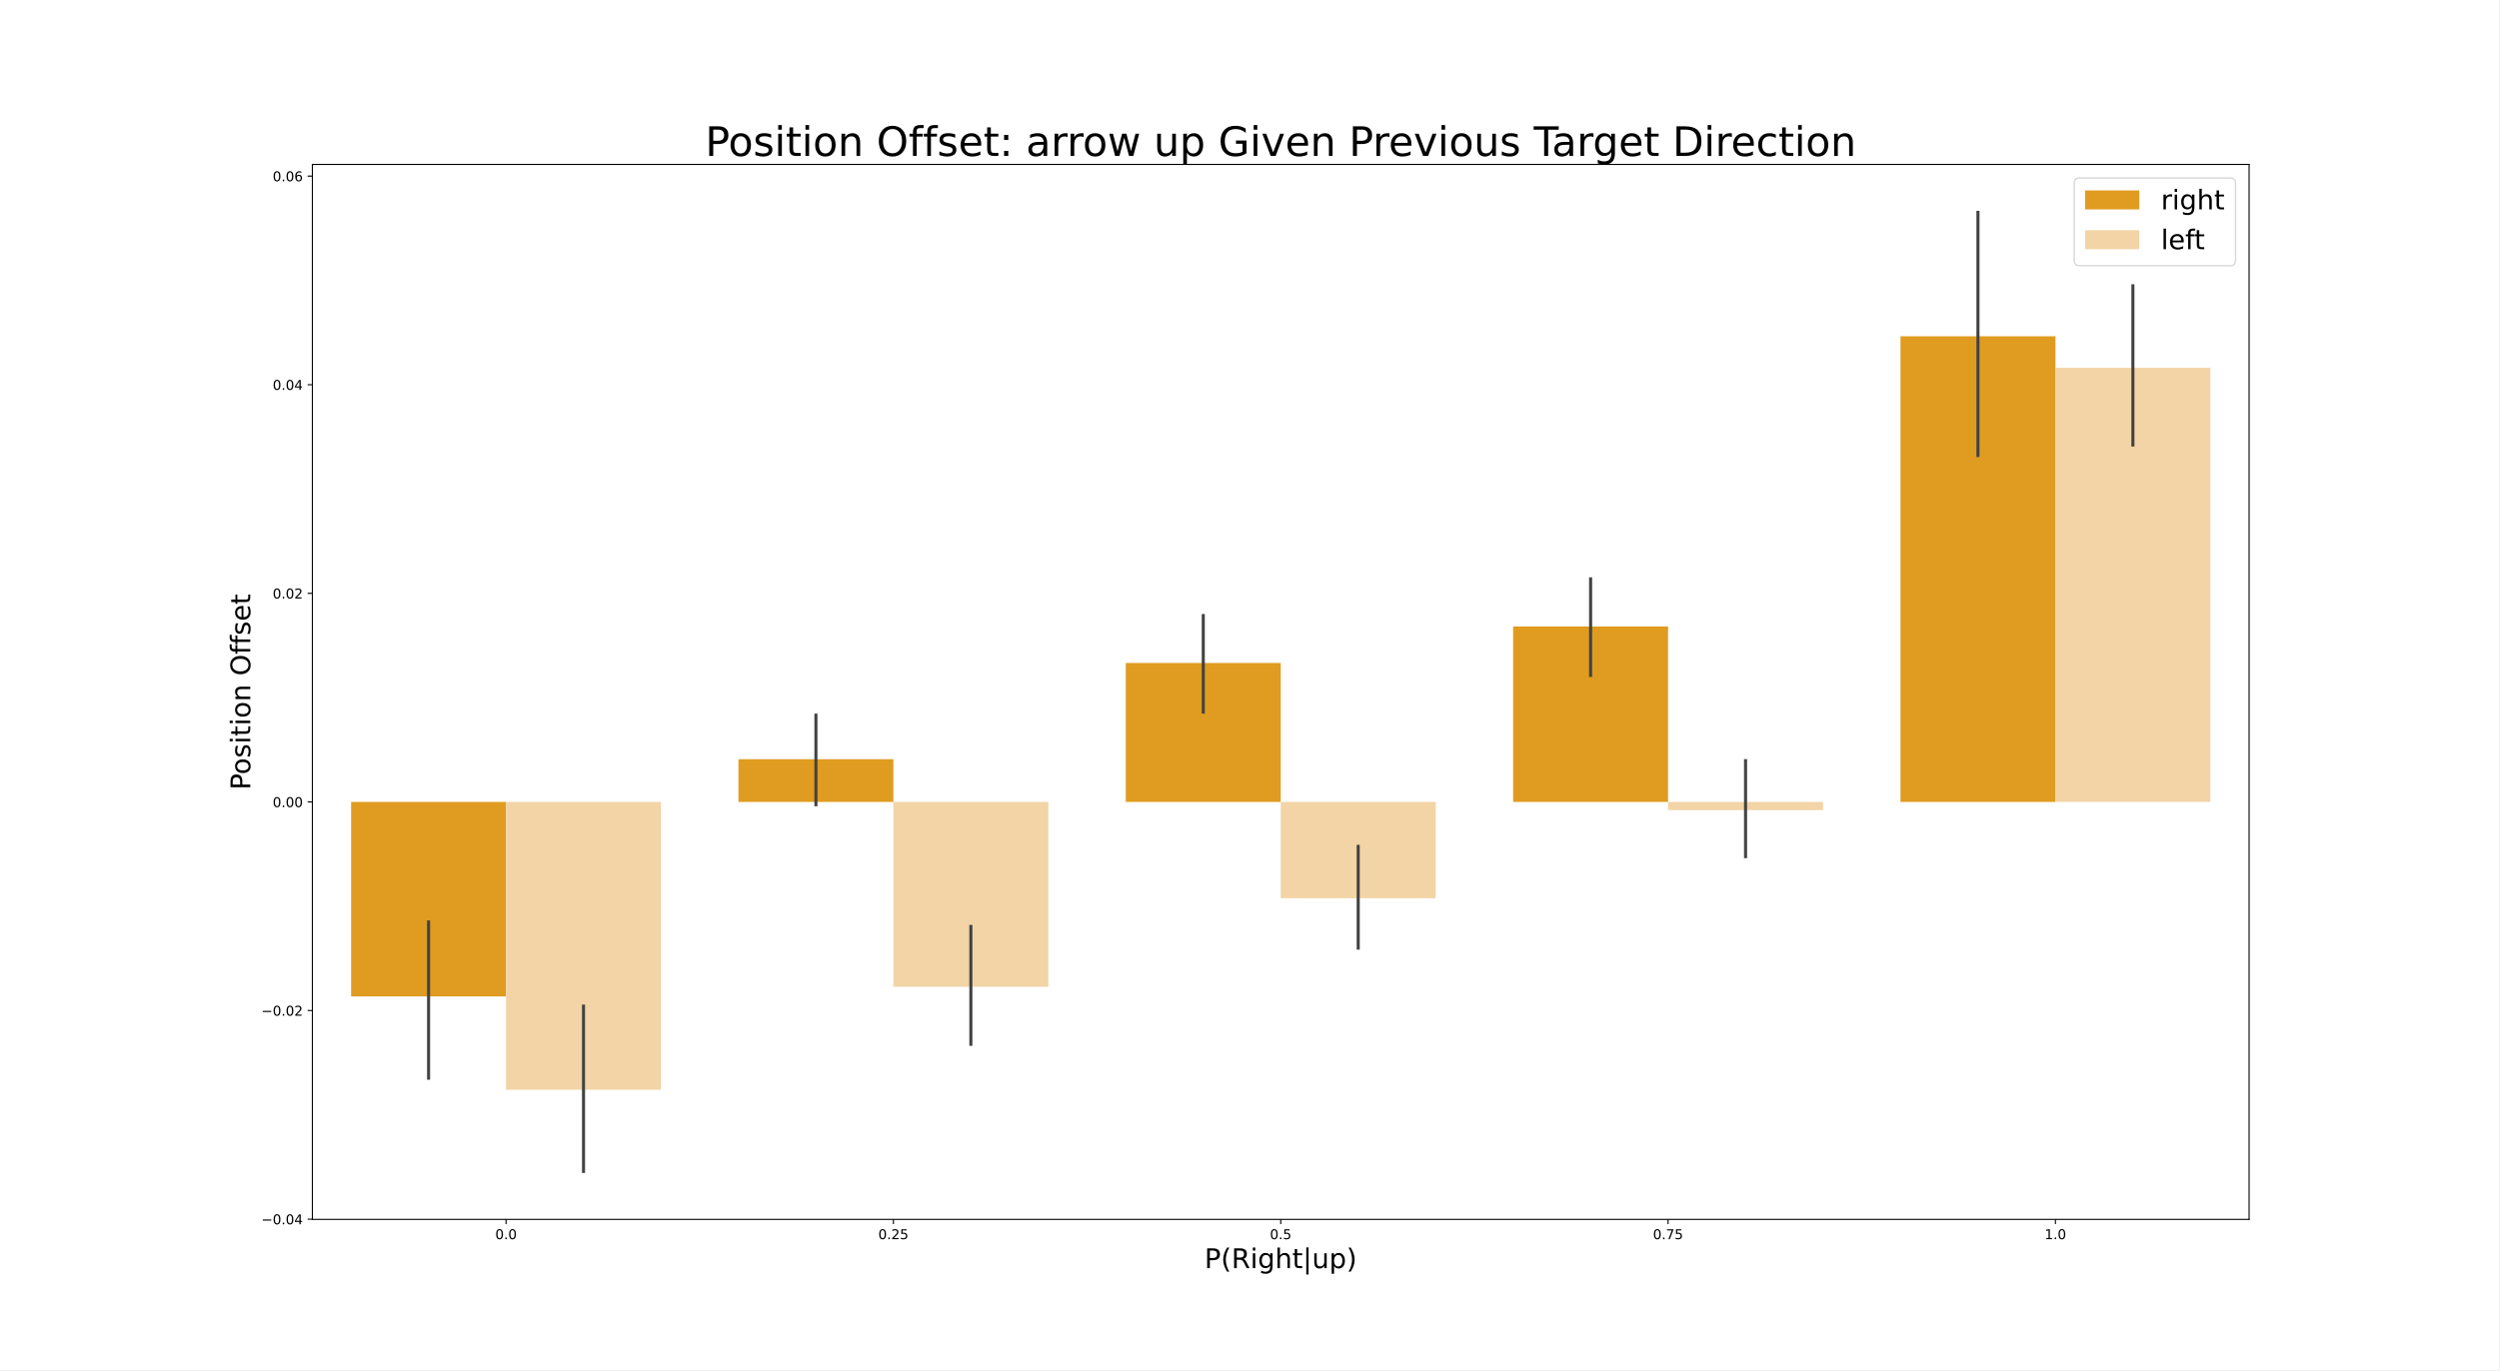
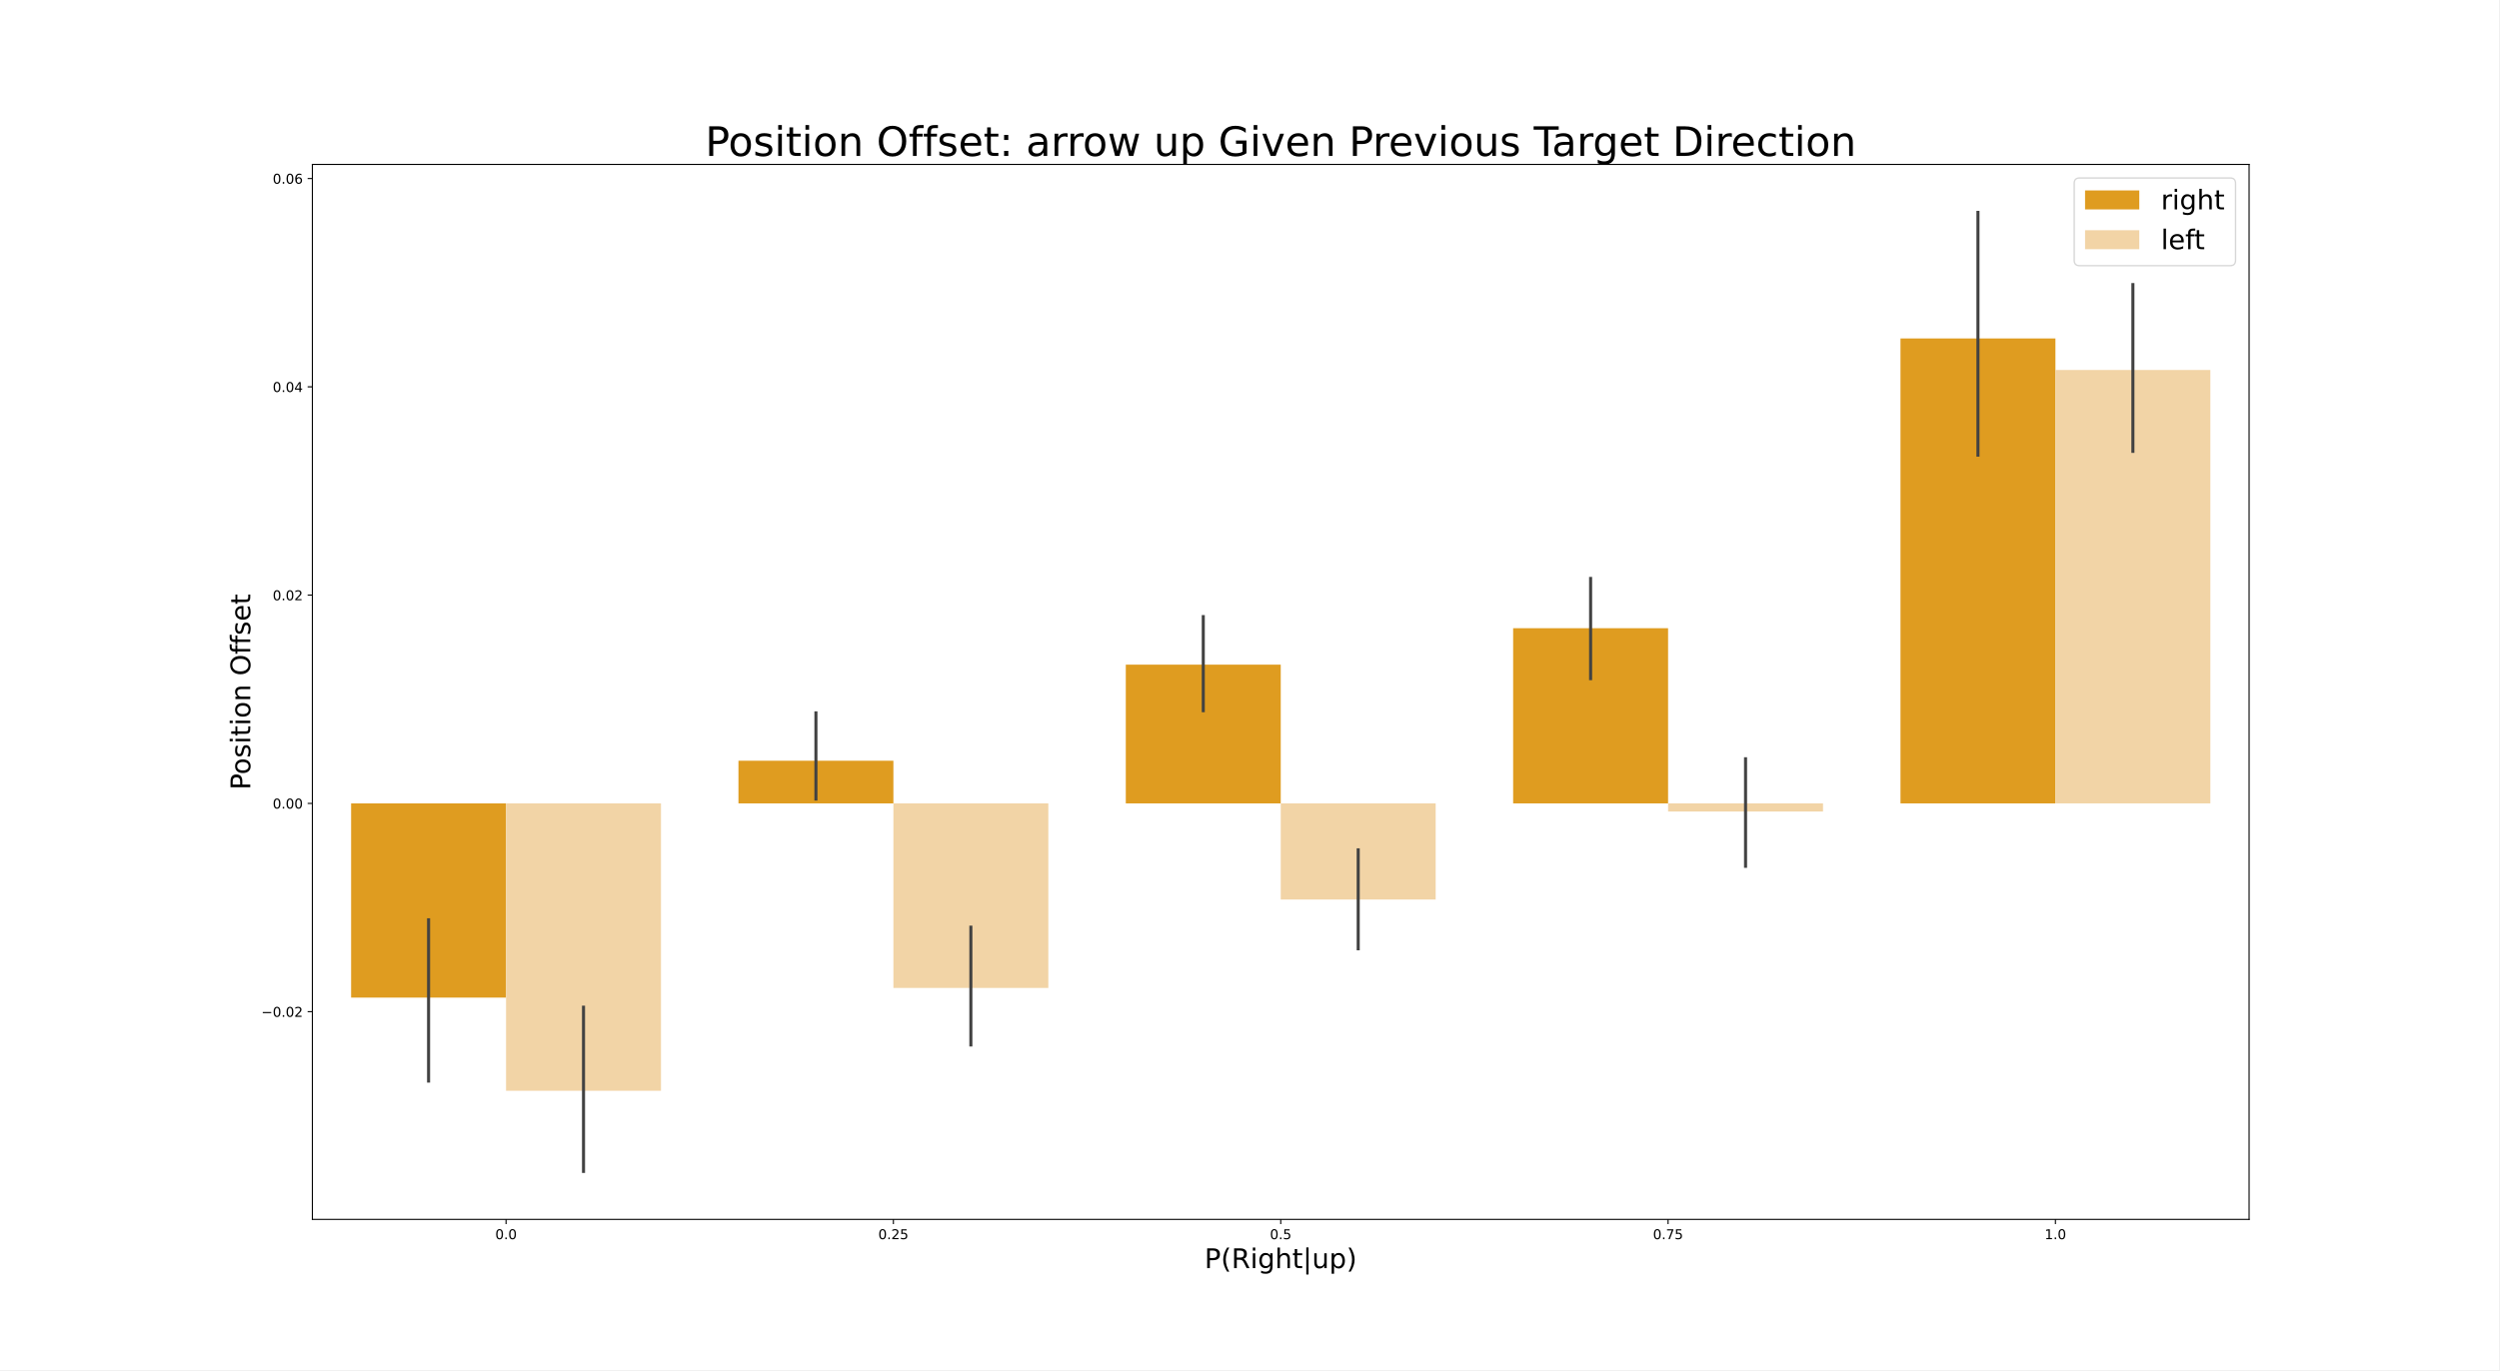
<svg xmlns="http://www.w3.org/2000/svg" xmlns:xlink="http://www.w3.org/1999/xlink" width="1843.2pt" height="1010.88pt" viewBox="0 0 1843.2 1010.88" version="1.1">
  <defs>
    <style type="text/css">*{stroke-linejoin: round; stroke-linecap: butt}</style>
  </defs>
  <g id="figure_1">
    <g id="patch_1">
      <path d="M 0 1010.88  L 1843.2 1010.88  L 1843.2 0  L 0 0  z " style="fill: #ffffff" />
    </g>
    <g id="axes_1">
      <g id="patch_2">
        <path d="M 230.4 899.683  L 1658.88 899.683  L 1658.88 121.306  L 230.4 121.306  z " style="fill: #ffffff" />
      </g>
      <g id="patch_3">
-         <path d="M 258.97 591.684  L 373.248 591.684  L 373.248 735.194  L 258.97 735.194  z " clip-path="url(#p121ba5d5dd)" style="fill: #df9c20" />
+         <path d="M 258.97 592.76  L 373.248 592.76  L 373.248 736.048  L 258.97 736.048  z " clip-path="url(#p877b806938)" style="fill: #df9c20" />
      </g>
      <g id="patch_4">
-         <path d="M 544.666 591.684  L 658.944 591.684  L 658.944 560.154  L 544.666 560.154  z " clip-path="url(#p121ba5d5dd)" style="fill: #df9c20" />
+         <path d="M 544.666 592.76  L 658.944 592.76  L 658.944 561.279  L 544.666 561.279  z " clip-path="url(#p877b806938)" style="fill: #df9c20" />
      </g>
      <g id="patch_5">
-         <path d="M 830.362 591.684  L 944.64 591.684  L 944.64 489.157  L 830.362 489.157  z " clip-path="url(#p121ba5d5dd)" style="fill: #df9c20" />
+         <path d="M 830.362 592.76  L 944.64 592.76  L 944.64 490.392  L 830.362 490.392  z " clip-path="url(#p877b806938)" style="fill: #df9c20" />
      </g>
      <g id="patch_6">
-         <path d="M 1116.058 591.684  L 1230.336 591.684  L 1230.336 462.225  L 1116.058 462.225  z " clip-path="url(#p121ba5d5dd)" style="fill: #df9c20" />
+         <path d="M 1116.058 592.76  L 1230.336 592.76  L 1230.336 463.502  L 1116.058 463.502  z " clip-path="url(#p877b806938)" style="fill: #df9c20" />
      </g>
      <g id="patch_7">
-         <path d="M 1401.754 591.684  L 1516.032 591.684  L 1516.032 248.1  L 1401.754 248.1  z " clip-path="url(#p121ba5d5dd)" style="fill: #df9c20" />
+         <path d="M 1401.754 592.76  L 1516.032 592.76  L 1516.032 249.707  L 1401.754 249.707  z " clip-path="url(#p877b806938)" style="fill: #df9c20" />
      </g>
      <g id="patch_8">
-         <path d="M 373.248 591.684  L 487.526 591.684  L 487.526 804.047  L 373.248 804.047  z " clip-path="url(#p121ba5d5dd)" style="fill: #f2d4a6" />
+         <path d="M 373.248 592.76  L 487.526 592.76  L 487.526 804.795  L 373.248 804.795  z " clip-path="url(#p877b806938)" style="fill: #f2d4a6" />
      </g>
      <g id="patch_9">
-         <path d="M 658.944 591.684  L 773.222 591.684  L 773.222 728.062  L 658.944 728.062  z " clip-path="url(#p121ba5d5dd)" style="fill: #f2d4a6" />
+         <path d="M 658.944 592.76  L 773.222 592.76  L 773.222 728.927  L 658.944 728.927  z " clip-path="url(#p877b806938)" style="fill: #f2d4a6" />
      </g>
      <g id="patch_10">
-         <path d="M 944.64 591.684  L 1058.918 591.684  L 1058.918 662.725  L 944.64 662.725  z " clip-path="url(#p121ba5d5dd)" style="fill: #f2d4a6" />
+         <path d="M 944.64 592.76  L 1058.918 592.76  L 1058.918 663.691  L 944.64 663.691  z " clip-path="url(#p877b806938)" style="fill: #f2d4a6" />
      </g>
      <g id="patch_11">
-         <path d="M 1230.336 591.684  L 1344.614 591.684  L 1344.614 597.696  L 1230.336 597.696  z " clip-path="url(#p121ba5d5dd)" style="fill: #f2d4a6" />
+         <path d="M 1230.336 592.76  L 1344.614 592.76  L 1344.614 598.763  L 1230.336 598.763  z " clip-path="url(#p877b806938)" style="fill: #f2d4a6" />
      </g>
      <g id="patch_12">
-         <path d="M 1516.032 591.684  L 1630.31 591.684  L 1630.31 271.41  L 1516.032 271.41  z " clip-path="url(#p121ba5d5dd)" style="fill: #f2d4a6" />
+         <path d="M 1516.032 592.76  L 1630.31 592.76  L 1630.31 272.981  L 1516.032 272.981  z " clip-path="url(#p877b806938)" style="fill: #f2d4a6" />
      </g>
      <g id="patch_13">
-         <path d="M 373.248 591.684  L 373.248 591.684  L 373.248 591.684  L 373.248 591.684  z " clip-path="url(#p121ba5d5dd)" style="fill: #df9c20" />
+         <path d="M 373.248 592.76  L 373.248 592.76  L 373.248 592.76  L 373.248 592.76  z " clip-path="url(#p877b806938)" style="fill: #df9c20" />
      </g>
      <g id="patch_14">
-         <path d="M 373.248 591.684  L 373.248 591.684  L 373.248 591.684  L 373.248 591.684  z " clip-path="url(#p121ba5d5dd)" style="fill: #f2d4a6" />
+         <path d="M 373.248 592.76  L 373.248 592.76  L 373.248 592.76  L 373.248 592.76  z " clip-path="url(#p877b806938)" style="fill: #f2d4a6" />
      </g>
      <g id="matplotlib.axis_1">
        <g id="xtick_1">
          <g id="line2d_1">
            <defs>
-               <path id="mec82e5e727" d="M 0 0  L 0 3.5  " style="stroke: #000000; stroke-width: 0.8" />
+               <path id="m68771f5c72" d="M 0 0  L 0 3.5  " style="stroke: #000000; stroke-width: 0.8" />
            </defs>
            <g>
-               <use xlink:href="#mec82e5e727" x="373.248" y="899.683" style="stroke: #000000; stroke-width: 0.8" />
+               <use xlink:href="#m68771f5c72" x="373.248" y="899.683" style="stroke: #000000; stroke-width: 0.8" />
            </g>
          </g>
          <g id="text_1">
            <g transform="translate(365.2964 914.2816) scale(0.1 -0.1)">
              <defs>
                <path id="DejaVuSans-30" d="M 2034 4250  Q 1547 4250 1301 3770  Q 1056 3291 1056 2328  Q 1056 1369 1301 889  Q 1547 409 2034 409  Q 2525 409 2770 889  Q 3016 1369 3016 2328  Q 3016 3291 2770 3770  Q 2525 4250 2034 4250  z M 2034 4750  Q 2819 4750 3233 4129  Q 3647 3509 3647 2328  Q 3647 1150 3233 529  Q 2819 -91 2034 -91  Q 1250 -91 836 529  Q 422 1150 422 2328  Q 422 3509 836 4129  Q 1250 4750 2034 4750  z " transform="scale(0.015625)" />
                <path id="DejaVuSans-2e" d="M 684 794  L 1344 794  L 1344 0  L 684 0  L 684 794  z " transform="scale(0.015625)" />
              </defs>
              <use xlink:href="#DejaVuSans-30" />
              <use xlink:href="#DejaVuSans-2e" x="63.623" />
              <use xlink:href="#DejaVuSans-30" x="95.41" />
            </g>
          </g>
        </g>
        <g id="xtick_2">
          <g id="line2d_2">
            <g>
-               <use xlink:href="#mec82e5e727" x="658.944" y="899.683" style="stroke: #000000; stroke-width: 0.8" />
+               <use xlink:href="#m68771f5c72" x="658.944" y="899.683" style="stroke: #000000; stroke-width: 0.8" />
            </g>
          </g>
          <g id="text_2">
            <g transform="translate(647.8112 914.2816) scale(0.1 -0.1)">
              <defs>
                <path id="DejaVuSans-32" d="M 1228 531  L 3431 531  L 3431 0  L 469 0  L 469 531  Q 828 903 1448 1529  Q 2069 2156 2228 2338  Q 2531 2678 2651 2914  Q 2772 3150 2772 3378  Q 2772 3750 2511 3984  Q 2250 4219 1831 4219  Q 1534 4219 1204 4116  Q 875 4013 500 3803  L 500 4441  Q 881 4594 1212 4672  Q 1544 4750 1819 4750  Q 2544 4750 2975 4387  Q 3406 4025 3406 3419  Q 3406 3131 3298 2873  Q 3191 2616 2906 2266  Q 2828 2175 2409 1742  Q 1991 1309 1228 531  z " transform="scale(0.015625)" />
                <path id="DejaVuSans-35" d="M 691 4666  L 3169 4666  L 3169 4134  L 1269 4134  L 1269 2991  Q 1406 3038 1543 3061  Q 1681 3084 1819 3084  Q 2600 3084 3056 2656  Q 3513 2228 3513 1497  Q 3513 744 3044 326  Q 2575 -91 1722 -91  Q 1428 -91 1123 -41  Q 819 9 494 109  L 494 744  Q 775 591 1075 516  Q 1375 441 1709 441  Q 2250 441 2565 725  Q 2881 1009 2881 1497  Q 2881 1984 2565 2268  Q 2250 2553 1709 2553  Q 1456 2553 1204 2497  Q 953 2441 691 2322  L 691 4666  z " transform="scale(0.015625)" />
              </defs>
              <use xlink:href="#DejaVuSans-30" />
              <use xlink:href="#DejaVuSans-2e" x="63.623" />
              <use xlink:href="#DejaVuSans-32" x="95.41" />
              <use xlink:href="#DejaVuSans-35" x="159.033" />
            </g>
          </g>
        </g>
        <g id="xtick_3">
          <g id="line2d_3">
            <g>
-               <use xlink:href="#mec82e5e727" x="944.64" y="899.683" style="stroke: #000000; stroke-width: 0.8" />
+               <use xlink:href="#m68771f5c72" x="944.64" y="899.683" style="stroke: #000000; stroke-width: 0.8" />
            </g>
          </g>
          <g id="text_3">
            <g transform="translate(936.6884 914.2816) scale(0.1 -0.1)">
              <use xlink:href="#DejaVuSans-30" />
              <use xlink:href="#DejaVuSans-2e" x="63.623" />
              <use xlink:href="#DejaVuSans-35" x="95.41" />
            </g>
          </g>
        </g>
        <g id="xtick_4">
          <g id="line2d_4">
            <g>
-               <use xlink:href="#mec82e5e727" x="1230.336" y="899.683" style="stroke: #000000; stroke-width: 0.8" />
+               <use xlink:href="#m68771f5c72" x="1230.336" y="899.683" style="stroke: #000000; stroke-width: 0.8" />
            </g>
          </g>
          <g id="text_4">
            <g transform="translate(1219.203 914.2816) scale(0.1 -0.1)">
              <defs>
                <path id="DejaVuSans-37" d="M 525 4666  L 3525 4666  L 3525 4397  L 1831 0  L 1172 0  L 2766 4134  L 525 4134  L 525 4666  z " transform="scale(0.015625)" />
              </defs>
              <use xlink:href="#DejaVuSans-30" />
              <use xlink:href="#DejaVuSans-2e" x="63.623" />
              <use xlink:href="#DejaVuSans-37" x="95.41" />
              <use xlink:href="#DejaVuSans-35" x="159.033" />
            </g>
          </g>
        </g>
        <g id="xtick_5">
          <g id="line2d_5">
            <g>
-               <use xlink:href="#mec82e5e727" x="1516.032" y="899.683" style="stroke: #000000; stroke-width: 0.8" />
+               <use xlink:href="#m68771f5c72" x="1516.032" y="899.683" style="stroke: #000000; stroke-width: 0.8" />
            </g>
          </g>
          <g id="text_5">
            <g transform="translate(1508.08 914.2816) scale(0.1 -0.1)">
              <defs>
                <path id="DejaVuSans-31" d="M 794 531  L 1825 531  L 1825 4091  L 703 3866  L 703 4441  L 1819 4666  L 2450 4666  L 2450 531  L 3481 531  L 3481 0  L 794 0  L 794 531  z " transform="scale(0.015625)" />
              </defs>
              <use xlink:href="#DejaVuSans-31" />
              <use xlink:href="#DejaVuSans-2e" x="63.623" />
              <use xlink:href="#DejaVuSans-30" x="95.41" />
            </g>
          </g>
        </g>
        <g id="text_6">
          <g transform="translate(888.4197 935.6457) scale(0.2 -0.2)">
            <defs>
              <path id="DejaVuSans-50" d="M 1259 4147  L 1259 2394  L 2053 2394  Q 2494 2394 2734 2622  Q 2975 2850 2975 3272  Q 2975 3691 2734 3919  Q 2494 4147 2053 4147  L 1259 4147  z M 628 4666  L 2053 4666  Q 2838 4666 3239 4311  Q 3641 3956 3641 3272  Q 3641 2581 3239 2228  Q 2838 1875 2053 1875  L 1259 1875  L 1259 0  L 628 0  L 628 4666  z " transform="scale(0.015625)" />
              <path id="DejaVuSans-28" d="M 1984 4856  Q 1566 4138 1362 3434  Q 1159 2731 1159 2009  Q 1159 1288 1364 580  Q 1569 -128 1984 -844  L 1484 -844  Q 1016 -109 783 600  Q 550 1309 550 2009  Q 550 2706 781 3412  Q 1013 4119 1484 4856  L 1984 4856  z " transform="scale(0.015625)" />
              <path id="DejaVuSans-52" d="M 2841 2188  Q 3044 2119 3236 1894  Q 3428 1669 3622 1275  L 4263 0  L 3584 0  L 2988 1197  Q 2756 1666 2539 1819  Q 2322 1972 1947 1972  L 1259 1972  L 1259 0  L 628 0  L 628 4666  L 2053 4666  Q 2853 4666 3247 4331  Q 3641 3997 3641 3322  Q 3641 2881 3436 2590  Q 3231 2300 2841 2188  z M 1259 4147  L 1259 2491  L 2053 2491  Q 2509 2491 2742 2702  Q 2975 2913 2975 3322  Q 2975 3731 2742 3939  Q 2509 4147 2053 4147  L 1259 4147  z " transform="scale(0.015625)" />
              <path id="DejaVuSans-69" d="M 603 3500  L 1178 3500  L 1178 0  L 603 0  L 603 3500  z M 603 4863  L 1178 4863  L 1178 4134  L 603 4134  L 603 4863  z " transform="scale(0.015625)" />
              <path id="DejaVuSans-67" d="M 2906 1791  Q 2906 2416 2648 2759  Q 2391 3103 1925 3103  Q 1463 3103 1205 2759  Q 947 2416 947 1791  Q 947 1169 1205 825  Q 1463 481 1925 481  Q 2391 481 2648 825  Q 2906 1169 2906 1791  z M 3481 434  Q 3481 -459 3084 -895  Q 2688 -1331 1869 -1331  Q 1566 -1331 1297 -1286  Q 1028 -1241 775 -1147  L 775 -588  Q 1028 -725 1275 -790  Q 1522 -856 1778 -856  Q 2344 -856 2625 -561  Q 2906 -266 2906 331  L 2906 616  Q 2728 306 2450 153  Q 2172 0 1784 0  Q 1141 0 747 490  Q 353 981 353 1791  Q 353 2603 747 3093  Q 1141 3584 1784 3584  Q 2172 3584 2450 3431  Q 2728 3278 2906 2969  L 2906 3500  L 3481 3500  L 3481 434  z " transform="scale(0.015625)" />
              <path id="DejaVuSans-68" d="M 3513 2113  L 3513 0  L 2938 0  L 2938 2094  Q 2938 2591 2744 2837  Q 2550 3084 2163 3084  Q 1697 3084 1428 2787  Q 1159 2491 1159 1978  L 1159 0  L 581 0  L 581 4863  L 1159 4863  L 1159 2956  Q 1366 3272 1645 3428  Q 1925 3584 2291 3584  Q 2894 3584 3203 3211  Q 3513 2838 3513 2113  z " transform="scale(0.015625)" />
              <path id="DejaVuSans-74" d="M 1172 4494  L 1172 3500  L 2356 3500  L 2356 3053  L 1172 3053  L 1172 1153  Q 1172 725 1289 603  Q 1406 481 1766 481  L 2356 481  L 2356 0  L 1766 0  Q 1100 0 847 248  Q 594 497 594 1153  L 594 3053  L 172 3053  L 172 3500  L 594 3500  L 594 4494  L 1172 4494  z " transform="scale(0.015625)" />
              <path id="DejaVuSans-7c" d="M 1344 4891  L 1344 -1509  L 813 -1509  L 813 4891  L 1344 4891  z " transform="scale(0.015625)" />
              <path id="DejaVuSans-75" d="M 544 1381  L 544 3500  L 1119 3500  L 1119 1403  Q 1119 906 1312 657  Q 1506 409 1894 409  Q 2359 409 2629 706  Q 2900 1003 2900 1516  L 2900 3500  L 3475 3500  L 3475 0  L 2900 0  L 2900 538  Q 2691 219 2414 64  Q 2138 -91 1772 -91  Q 1169 -91 856 284  Q 544 659 544 1381  z M 1991 3584  L 1991 3584  z " transform="scale(0.015625)" />
              <path id="DejaVuSans-70" d="M 1159 525  L 1159 -1331  L 581 -1331  L 581 3500  L 1159 3500  L 1159 2969  Q 1341 3281 1617 3432  Q 1894 3584 2278 3584  Q 2916 3584 3314 3078  Q 3713 2572 3713 1747  Q 3713 922 3314 415  Q 2916 -91 2278 -91  Q 1894 -91 1617 61  Q 1341 213 1159 525  z M 3116 1747  Q 3116 2381 2855 2742  Q 2594 3103 2138 3103  Q 1681 3103 1420 2742  Q 1159 2381 1159 1747  Q 1159 1113 1420 752  Q 1681 391 2138 391  Q 2594 391 2855 752  Q 3116 1113 3116 1747  z " transform="scale(0.015625)" />
              <path id="DejaVuSans-29" d="M 513 4856  L 1013 4856  Q 1481 4119 1714 3412  Q 1947 2706 1947 2009  Q 1947 1309 1714 600  Q 1481 -109 1013 -844  L 513 -844  Q 928 -128 1133 580  Q 1338 1288 1338 2009  Q 1338 2731 1133 3434  Q 928 4138 513 4856  z " transform="scale(0.015625)" />
            </defs>
            <use xlink:href="#DejaVuSans-50" />
            <use xlink:href="#DejaVuSans-28" x="60.303" />
            <use xlink:href="#DejaVuSans-52" x="99.316" />
            <use xlink:href="#DejaVuSans-69" x="168.799" />
            <use xlink:href="#DejaVuSans-67" x="196.582" />
            <use xlink:href="#DejaVuSans-68" x="260.059" />
            <use xlink:href="#DejaVuSans-74" x="323.438" />
            <use xlink:href="#DejaVuSans-7c" x="362.646" />
            <use xlink:href="#DejaVuSans-75" x="396.338" />
            <use xlink:href="#DejaVuSans-70" x="459.717" />
            <use xlink:href="#DejaVuSans-29" x="523.193" />
          </g>
        </g>
      </g>
      <g id="matplotlib.axis_2">
        <g id="ytick_1">
          <g id="line2d_6">
            <defs>
-               <path id="m2bb3cd6222" d="M 0 0  L -3.5 0  " style="stroke: #000000; stroke-width: 0.8" />
+               <path id="m4ad5b3fc99" d="M 0 0  L -3.5 0  " style="stroke: #000000; stroke-width: 0.8" />
            </defs>
            <g>
-               <use xlink:href="#m2bb3cd6222" x="230.4" y="899.516" style="stroke: #000000; stroke-width: 0.8" />
+               <use xlink:href="#m4ad5b3fc99" x="230.4" y="746.438" style="stroke: #000000; stroke-width: 0.8" />
            </g>
          </g>
          <g id="text_7">
-             <g transform="translate(192.7547 903.315) scale(0.1 -0.1)">
+             <g transform="translate(192.7547 750.2369) scale(0.1 -0.1)">
              <defs>
                <path id="DejaVuSans-2212" d="M 678 2272  L 4684 2272  L 4684 1741  L 678 1741  L 678 2272  z " transform="scale(0.015625)" />
-                 <path id="DejaVuSans-34" d="M 2419 4116  L 825 1625  L 2419 1625  L 2419 4116  z M 2253 4666  L 3047 4666  L 3047 1625  L 3713 1625  L 3713 1100  L 3047 1100  L 3047 0  L 2419 0  L 2419 1100  L 313 1100  L 313 1709  L 2253 4666  z " transform="scale(0.015625)" />
-               </defs>
-               <use xlink:href="#DejaVuSans-2212" />
-               <use xlink:href="#DejaVuSans-30" x="83.789" />
-               <use xlink:href="#DejaVuSans-2e" x="147.412" />
-               <use xlink:href="#DejaVuSans-30" x="179.199" />
-               <use xlink:href="#DejaVuSans-34" x="242.822" />
-             </g>
-           </g>
-         </g>
-         <g id="ytick_2">
-           <g id="line2d_7">
-             <g>
-               <use xlink:href="#m2bb3cd6222" x="230.4" y="745.6" style="stroke: #000000; stroke-width: 0.8" />
-             </g>
-           </g>
-           <g id="text_8">
-             <g transform="translate(192.7547 749.3989) scale(0.1 -0.1)">
+               </defs>
              <use xlink:href="#DejaVuSans-2212" />
              <use xlink:href="#DejaVuSans-30" x="83.789" />
              <use xlink:href="#DejaVuSans-2e" x="147.412" />
              <use xlink:href="#DejaVuSans-30" x="179.199" />
              <use xlink:href="#DejaVuSans-32" x="242.822" />
            </g>
          </g>
        </g>
+         <g id="ytick_2">
+           <g id="line2d_7">
+             <g>
+               <use xlink:href="#m4ad5b3fc99" x="230.4" y="592.76" style="stroke: #000000; stroke-width: 0.8" />
+             </g>
+           </g>
+           <g id="text_8">
+             <g transform="translate(201.1344 596.5588) scale(0.1 -0.1)">
+               <use xlink:href="#DejaVuSans-30" />
+               <use xlink:href="#DejaVuSans-2e" x="63.623" />
+               <use xlink:href="#DejaVuSans-30" x="95.41" />
+               <use xlink:href="#DejaVuSans-30" x="159.033" />
+             </g>
+           </g>
+         </g>
        <g id="ytick_3">
          <g id="line2d_8">
            <g>
-               <use xlink:href="#m2bb3cd6222" x="230.4" y="591.684" style="stroke: #000000; stroke-width: 0.8" />
+               <use xlink:href="#m4ad5b3fc99" x="230.4" y="439.081" style="stroke: #000000; stroke-width: 0.8" />
            </g>
          </g>
          <g id="text_9">
-             <g transform="translate(201.1344 595.4828) scale(0.1 -0.1)">
-               <use xlink:href="#DejaVuSans-30" />
-               <use xlink:href="#DejaVuSans-2e" x="63.623" />
-               <use xlink:href="#DejaVuSans-30" x="95.41" />
-               <use xlink:href="#DejaVuSans-30" x="159.033" />
+             <g transform="translate(201.1344 442.8806) scale(0.1 -0.1)">
+               <use xlink:href="#DejaVuSans-30" />
+               <use xlink:href="#DejaVuSans-2e" x="63.623" />
+               <use xlink:href="#DejaVuSans-30" x="95.41" />
+               <use xlink:href="#DejaVuSans-32" x="159.033" />
            </g>
          </g>
        </g>
        <g id="ytick_4">
          <g id="line2d_9">
            <g>
-               <use xlink:href="#m2bb3cd6222" x="230.4" y="437.767" style="stroke: #000000; stroke-width: 0.8" />
+               <use xlink:href="#m4ad5b3fc99" x="230.4" y="285.403" style="stroke: #000000; stroke-width: 0.8" />
            </g>
          </g>
          <g id="text_10">
-             <g transform="translate(201.1344 441.5666) scale(0.1 -0.1)">
-               <use xlink:href="#DejaVuSans-30" />
-               <use xlink:href="#DejaVuSans-2e" x="63.623" />
-               <use xlink:href="#DejaVuSans-30" x="95.41" />
-               <use xlink:href="#DejaVuSans-32" x="159.033" />
+             <g transform="translate(201.1344 289.2025) scale(0.1 -0.1)">
+               <defs>
+                 <path id="DejaVuSans-34" d="M 2419 4116  L 825 1625  L 2419 1625  L 2419 4116  z M 2253 4666  L 3047 4666  L 3047 1625  L 3713 1625  L 3713 1100  L 3047 1100  L 3047 0  L 2419 0  L 2419 1100  L 313 1100  L 313 1709  L 2253 4666  z " transform="scale(0.015625)" />
+               </defs>
+               <use xlink:href="#DejaVuSans-30" />
+               <use xlink:href="#DejaVuSans-2e" x="63.623" />
+               <use xlink:href="#DejaVuSans-30" x="95.41" />
+               <use xlink:href="#DejaVuSans-34" x="159.033" />
            </g>
          </g>
        </g>
        <g id="ytick_5">
          <g id="line2d_10">
            <g>
-               <use xlink:href="#m2bb3cd6222" x="230.4" y="283.851" style="stroke: #000000; stroke-width: 0.8" />
+               <use xlink:href="#m4ad5b3fc99" x="230.4" y="131.725" style="stroke: #000000; stroke-width: 0.8" />
            </g>
          </g>
          <g id="text_11">
-             <g transform="translate(201.1344 287.6505) scale(0.1 -0.1)">
-               <use xlink:href="#DejaVuSans-30" />
-               <use xlink:href="#DejaVuSans-2e" x="63.623" />
-               <use xlink:href="#DejaVuSans-30" x="95.41" />
-               <use xlink:href="#DejaVuSans-34" x="159.033" />
-             </g>
-           </g>
-         </g>
-         <g id="ytick_6">
-           <g id="line2d_11">
-             <g>
-               <use xlink:href="#m2bb3cd6222" x="230.4" y="129.935" style="stroke: #000000; stroke-width: 0.8" />
-             </g>
-           </g>
-           <g id="text_12">
-             <g transform="translate(201.1344 133.7344) scale(0.1 -0.1)">
+             <g transform="translate(201.1344 135.5243) scale(0.1 -0.1)">
              <defs>
                <path id="DejaVuSans-36" d="M 2113 2584  Q 1688 2584 1439 2293  Q 1191 2003 1191 1497  Q 1191 994 1439 701  Q 1688 409 2113 409  Q 2538 409 2786 701  Q 3034 994 3034 1497  Q 3034 2003 2786 2293  Q 2538 2584 2113 2584  z M 3366 4563  L 3366 3988  Q 3128 4100 2886 4159  Q 2644 4219 2406 4219  Q 1781 4219 1451 3797  Q 1122 3375 1075 2522  Q 1259 2794 1537 2939  Q 1816 3084 2150 3084  Q 2853 3084 3261 2657  Q 3669 2231 3669 1497  Q 3669 778 3244 343  Q 2819 -91 2113 -91  Q 1303 -91 875 529  Q 447 1150 447 2328  Q 447 3434 972 4092  Q 1497 4750 2381 4750  Q 2619 4750 2861 4703  Q 3103 4656 3366 4563  z " transform="scale(0.015625)" />
              </defs>
              <use xlink:href="#DejaVuSans-30" />
              <use xlink:href="#DejaVuSans-2e" x="63.623" />
              <use xlink:href="#DejaVuSans-30" x="95.41" />
              <use xlink:href="#DejaVuSans-36" x="159.033" />
            </g>
          </g>
        </g>
-         <g id="text_13">
+         <g id="text_12">
          <g transform="translate(184.5953 582.796) rotate(-90) scale(0.2 -0.2)">
            <defs>
              <path id="DejaVuSans-6f" d="M 1959 3097  Q 1497 3097 1228 2736  Q 959 2375 959 1747  Q 959 1119 1226 758  Q 1494 397 1959 397  Q 2419 397 2687 759  Q 2956 1122 2956 1747  Q 2956 2369 2687 2733  Q 2419 3097 1959 3097  z M 1959 3584  Q 2709 3584 3137 3096  Q 3566 2609 3566 1747  Q 3566 888 3137 398  Q 2709 -91 1959 -91  Q 1206 -91 779 398  Q 353 888 353 1747  Q 353 2609 779 3096  Q 1206 3584 1959 3584  z " transform="scale(0.015625)" />
              <path id="DejaVuSans-73" d="M 2834 3397  L 2834 2853  Q 2591 2978 2328 3040  Q 2066 3103 1784 3103  Q 1356 3103 1142 2972  Q 928 2841 928 2578  Q 928 2378 1081 2264  Q 1234 2150 1697 2047  L 1894 2003  Q 2506 1872 2764 1633  Q 3022 1394 3022 966  Q 3022 478 2636 193  Q 2250 -91 1575 -91  Q 1294 -91 989 -36  Q 684 19 347 128  L 347 722  Q 666 556 975 473  Q 1284 391 1588 391  Q 1994 391 2212 530  Q 2431 669 2431 922  Q 2431 1156 2273 1281  Q 2116 1406 1581 1522  L 1381 1569  Q 847 1681 609 1914  Q 372 2147 372 2553  Q 372 3047 722 3315  Q 1072 3584 1716 3584  Q 2034 3584 2315 3537  Q 2597 3491 2834 3397  z " transform="scale(0.015625)" />
              <path id="DejaVuSans-6e" d="M 3513 2113  L 3513 0  L 2938 0  L 2938 2094  Q 2938 2591 2744 2837  Q 2550 3084 2163 3084  Q 1697 3084 1428 2787  Q 1159 2491 1159 1978  L 1159 0  L 581 0  L 581 3500  L 1159 3500  L 1159 2956  Q 1366 3272 1645 3428  Q 1925 3584 2291 3584  Q 2894 3584 3203 3211  Q 3513 2838 3513 2113  z " transform="scale(0.015625)" />
              <path id="DejaVuSans-20" transform="scale(0.015625)" />
              <path id="DejaVuSans-4f" d="M 2522 4238  Q 1834 4238 1429 3725  Q 1025 3213 1025 2328  Q 1025 1447 1429 934  Q 1834 422 2522 422  Q 3209 422 3611 934  Q 4013 1447 4013 2328  Q 4013 3213 3611 3725  Q 3209 4238 2522 4238  z M 2522 4750  Q 3503 4750 4090 4092  Q 4678 3434 4678 2328  Q 4678 1225 4090 567  Q 3503 -91 2522 -91  Q 1538 -91 948 565  Q 359 1222 359 2328  Q 359 3434 948 4092  Q 1538 4750 2522 4750  z " transform="scale(0.015625)" />
              <path id="DejaVuSans-66" d="M 2375 4863  L 2375 4384  L 1825 4384  Q 1516 4384 1395 4259  Q 1275 4134 1275 3809  L 1275 3500  L 2222 3500  L 2222 3053  L 1275 3053  L 1275 0  L 697 0  L 697 3053  L 147 3053  L 147 3500  L 697 3500  L 697 3744  Q 697 4328 969 4595  Q 1241 4863 1831 4863  L 2375 4863  z " transform="scale(0.015625)" />
              <path id="DejaVuSans-65" d="M 3597 1894  L 3597 1613  L 953 1613  Q 991 1019 1311 708  Q 1631 397 2203 397  Q 2534 397 2845 478  Q 3156 559 3463 722  L 3463 178  Q 3153 47 2828 -22  Q 2503 -91 2169 -91  Q 1331 -91 842 396  Q 353 884 353 1716  Q 353 2575 817 3079  Q 1281 3584 2069 3584  Q 2775 3584 3186 3129  Q 3597 2675 3597 1894  z M 3022 2063  Q 3016 2534 2758 2815  Q 2500 3097 2075 3097  Q 1594 3097 1305 2825  Q 1016 2553 972 2059  L 3022 2063  z " transform="scale(0.015625)" />
            </defs>
            <use xlink:href="#DejaVuSans-50" />
            <use xlink:href="#DejaVuSans-6f" x="56.678" />
            <use xlink:href="#DejaVuSans-73" x="117.859" />
            <use xlink:href="#DejaVuSans-69" x="169.959" />
            <use xlink:href="#DejaVuSans-74" x="197.742" />
            <use xlink:href="#DejaVuSans-69" x="236.951" />
            <use xlink:href="#DejaVuSans-6f" x="264.734" />
            <use xlink:href="#DejaVuSans-6e" x="325.916" />
            <use xlink:href="#DejaVuSans-20" x="389.295" />
            <use xlink:href="#DejaVuSans-4f" x="421.082" />
            <use xlink:href="#DejaVuSans-66" x="499.793" />
            <use xlink:href="#DejaVuSans-66" x="534.998" />
            <use xlink:href="#DejaVuSans-73" x="570.203" />
            <use xlink:href="#DejaVuSans-65" x="622.303" />
            <use xlink:href="#DejaVuSans-74" x="683.826" />
          </g>
        </g>
      </g>
+       <g id="line2d_11">
+         <path d="M 316.109 797.656  L 316.109 678.621  " clip-path="url(#p877b806938)" style="fill: none; stroke: #424242; stroke-width: 2.25; stroke-linecap: square" />
+       </g>
      <g id="line2d_12">
-         <path d="M 316.109 795.555  L 316.109 680.253  " clip-path="url(#p121ba5d5dd)" style="fill: none; stroke: #424242; stroke-width: 2.25; stroke-linecap: square" />
+         <path d="M 601.805 589.535  L 601.805 525.968  " clip-path="url(#p877b806938)" style="fill: none; stroke: #424242; stroke-width: 2.25; stroke-linecap: square" />
      </g>
      <g id="line2d_13">
-         <path d="M 601.805 593.738  L 601.805 527.62  " clip-path="url(#p121ba5d5dd)" style="fill: none; stroke: #424242; stroke-width: 2.25; stroke-linecap: square" />
+         <path d="M 887.501 524.359  L 887.501 454.964  " clip-path="url(#p877b806938)" style="fill: none; stroke: #424242; stroke-width: 2.25; stroke-linecap: square" />
      </g>
      <g id="line2d_14">
-         <path d="M 887.501 525.394  L 887.501 454.152  " clip-path="url(#p121ba5d5dd)" style="fill: none; stroke: #424242; stroke-width: 2.25; stroke-linecap: square" />
+         <path d="M 1173.197 500.737  L 1173.197 426.765  " clip-path="url(#p877b806938)" style="fill: none; stroke: #424242; stroke-width: 2.25; stroke-linecap: square" />
      </g>
      <g id="line2d_15">
-         <path d="M 1173.197 498.318  L 1173.197 427.091  " clip-path="url(#p121ba5d5dd)" style="fill: none; stroke: #424242; stroke-width: 2.25; stroke-linecap: square" />
+         <path d="M 1458.893 335.792  L 1458.893 156.686  " clip-path="url(#p877b806938)" style="fill: none; stroke: #424242; stroke-width: 2.25; stroke-linecap: square" />
      </g>
      <g id="line2d_16">
-         <path d="M 1458.893 336.092  L 1458.893 156.686  " clip-path="url(#p121ba5d5dd)" style="fill: none; stroke: #424242; stroke-width: 2.25; stroke-linecap: square" />
+         <path d="M 430.387 864.302  L 430.387 743.114  " clip-path="url(#p877b806938)" style="fill: none; stroke: #424242; stroke-width: 2.25; stroke-linecap: square" />
      </g>
      <g id="line2d_17">
-         <path d="M 430.387 864.302  L 430.387 742.32  " clip-path="url(#p121ba5d5dd)" style="fill: none; stroke: #424242; stroke-width: 2.25; stroke-linecap: square" />
+         <path d="M 716.083 770.98  L 716.083 684.116  " clip-path="url(#p877b806938)" style="fill: none; stroke: #424242; stroke-width: 2.25; stroke-linecap: square" />
      </g>
      <g id="line2d_18">
-         <path d="M 716.083 770.529  L 716.083 683.533  " clip-path="url(#p121ba5d5dd)" style="fill: none; stroke: #424242; stroke-width: 2.25; stroke-linecap: square" />
+         <path d="M 1001.779 700.013  L 1001.779 627.037  " clip-path="url(#p877b806938)" style="fill: none; stroke: #424242; stroke-width: 2.25; stroke-linecap: square" />
      </g>
      <g id="line2d_19">
-         <path d="M 1001.779 699.515  L 1001.779 624.449  " clip-path="url(#p121ba5d5dd)" style="fill: none; stroke: #424242; stroke-width: 2.25; stroke-linecap: square" />
+         <path d="M 1287.475 639.162  L 1287.475 559.86  " clip-path="url(#p877b806938)" style="fill: none; stroke: #424242; stroke-width: 2.25; stroke-linecap: square" />
      </g>
      <g id="line2d_20">
-         <path d="M 1287.475 632.028  L 1287.475 561.216  " clip-path="url(#p121ba5d5dd)" style="fill: none; stroke: #424242; stroke-width: 2.25; stroke-linecap: square" />
-       </g>
-       <g id="line2d_21">
-         <path d="M 1573.171 328.349  L 1573.171 210.852  " clip-path="url(#p121ba5d5dd)" style="fill: none; stroke: #424242; stroke-width: 2.25; stroke-linecap: square" />
+         <path d="M 1573.171 333.024  L 1573.171 209.966  " clip-path="url(#p877b806938)" style="fill: none; stroke: #424242; stroke-width: 2.25; stroke-linecap: square" />
      </g>
      <g id="patch_15">
        <path d="M 230.4 899.683  L 230.4 121.306  " style="fill: none; stroke: #000000; stroke-width: 0.8; stroke-linejoin: miter; stroke-linecap: square" />
      </g>
      <g id="patch_16">
        <path d="M 1658.88 899.683  L 1658.88 121.306  " style="fill: none; stroke: #000000; stroke-width: 0.8; stroke-linejoin: miter; stroke-linecap: square" />
      </g>
      <g id="patch_17">
        <path d="M 230.4 899.683  L 1658.88 899.683  " style="fill: none; stroke: #000000; stroke-width: 0.8; stroke-linejoin: miter; stroke-linecap: square" />
      </g>
      <g id="patch_18">
        <path d="M 230.4 121.306  L 1658.88 121.306  " style="fill: none; stroke: #000000; stroke-width: 0.8; stroke-linejoin: miter; stroke-linecap: square" />
      </g>
-       <g id="text_14">
+       <g id="text_13">
        <g transform="translate(520.1728 115.0665) scale(0.3 -0.3)">
          <defs>
            <path id="DejaVuSans-3a" d="M 750 794  L 1409 794  L 1409 0  L 750 0  L 750 794  z M 750 3309  L 1409 3309  L 1409 2516  L 750 2516  L 750 3309  z " transform="scale(0.015625)" />
            <path id="DejaVuSans-61" d="M 2194 1759  Q 1497 1759 1228 1600  Q 959 1441 959 1056  Q 959 750 1161 570  Q 1363 391 1709 391  Q 2188 391 2477 730  Q 2766 1069 2766 1631  L 2766 1759  L 2194 1759  z M 3341 1997  L 3341 0  L 2766 0  L 2766 531  Q 2569 213 2275 61  Q 1981 -91 1556 -91  Q 1019 -91 701 211  Q 384 513 384 1019  Q 384 1609 779 1909  Q 1175 2209 1959 2209  L 2766 2209  L 2766 2266  Q 2766 2663 2505 2880  Q 2244 3097 1772 3097  Q 1472 3097 1187 3025  Q 903 2953 641 2809  L 641 3341  Q 956 3463 1253 3523  Q 1550 3584 1831 3584  Q 2591 3584 2966 3190  Q 3341 2797 3341 1997  z " transform="scale(0.015625)" />
            <path id="DejaVuSans-72" d="M 2631 2963  Q 2534 3019 2420 3045  Q 2306 3072 2169 3072  Q 1681 3072 1420 2755  Q 1159 2438 1159 1844  L 1159 0  L 581 0  L 581 3500  L 1159 3500  L 1159 2956  Q 1341 3275 1631 3429  Q 1922 3584 2338 3584  Q 2397 3584 2469 3576  Q 2541 3569 2628 3553  L 2631 2963  z " transform="scale(0.015625)" />
            <path id="DejaVuSans-77" d="M 269 3500  L 844 3500  L 1563 769  L 2278 3500  L 2956 3500  L 3675 769  L 4391 3500  L 4966 3500  L 4050 0  L 3372 0  L 2619 2869  L 1863 0  L 1184 0  L 269 3500  z " transform="scale(0.015625)" />
            <path id="DejaVuSans-47" d="M 3809 666  L 3809 1919  L 2778 1919  L 2778 2438  L 4434 2438  L 4434 434  Q 4069 175 3628 42  Q 3188 -91 2688 -91  Q 1594 -91 976 548  Q 359 1188 359 2328  Q 359 3472 976 4111  Q 1594 4750 2688 4750  Q 3144 4750 3555 4637  Q 3966 4525 4313 4306  L 4313 3634  Q 3963 3931 3569 4081  Q 3175 4231 2741 4231  Q 1884 4231 1454 3753  Q 1025 3275 1025 2328  Q 1025 1384 1454 906  Q 1884 428 2741 428  Q 3075 428 3337 486  Q 3600 544 3809 666  z " transform="scale(0.015625)" />
            <path id="DejaVuSans-76" d="M 191 3500  L 800 3500  L 1894 563  L 2988 3500  L 3597 3500  L 2284 0  L 1503 0  L 191 3500  z " transform="scale(0.015625)" />
            <path id="DejaVuSans-54" d="M -19 4666  L 3928 4666  L 3928 4134  L 2272 4134  L 2272 0  L 1638 0  L 1638 4134  L -19 4134  L -19 4666  z " transform="scale(0.015625)" />
            <path id="DejaVuSans-44" d="M 1259 4147  L 1259 519  L 2022 519  Q 2988 519 3436 956  Q 3884 1394 3884 2338  Q 3884 3275 3436 3711  Q 2988 4147 2022 4147  L 1259 4147  z M 628 4666  L 1925 4666  Q 3281 4666 3915 4102  Q 4550 3538 4550 2338  Q 4550 1131 3912 565  Q 3275 0 1925 0  L 628 0  L 628 4666  z " transform="scale(0.015625)" />
            <path id="DejaVuSans-63" d="M 3122 3366  L 3122 2828  Q 2878 2963 2633 3030  Q 2388 3097 2138 3097  Q 1578 3097 1268 2742  Q 959 2388 959 1747  Q 959 1106 1268 751  Q 1578 397 2138 397  Q 2388 397 2633 464  Q 2878 531 3122 666  L 3122 134  Q 2881 22 2623 -34  Q 2366 -91 2075 -91  Q 1284 -91 818 406  Q 353 903 353 1747  Q 353 2603 823 3093  Q 1294 3584 2113 3584  Q 2378 3584 2631 3529  Q 2884 3475 3122 3366  z " transform="scale(0.015625)" />
          </defs>
          <use xlink:href="#DejaVuSans-50" />
          <use xlink:href="#DejaVuSans-6f" x="56.678" />
          <use xlink:href="#DejaVuSans-73" x="117.859" />
          <use xlink:href="#DejaVuSans-69" x="169.959" />
          <use xlink:href="#DejaVuSans-74" x="197.742" />
          <use xlink:href="#DejaVuSans-69" x="236.951" />
          <use xlink:href="#DejaVuSans-6f" x="264.734" />
          <use xlink:href="#DejaVuSans-6e" x="325.916" />
          <use xlink:href="#DejaVuSans-20" x="389.295" />
          <use xlink:href="#DejaVuSans-4f" x="421.082" />
          <use xlink:href="#DejaVuSans-66" x="499.793" />
          <use xlink:href="#DejaVuSans-66" x="534.998" />
          <use xlink:href="#DejaVuSans-73" x="570.203" />
          <use xlink:href="#DejaVuSans-65" x="622.303" />
          <use xlink:href="#DejaVuSans-74" x="683.826" />
          <use xlink:href="#DejaVuSans-3a" x="723.035" />
          <use xlink:href="#DejaVuSans-20" x="756.727" />
          <use xlink:href="#DejaVuSans-61" x="788.514" />
          <use xlink:href="#DejaVuSans-72" x="849.793" />
          <use xlink:href="#DejaVuSans-72" x="889.156" />
          <use xlink:href="#DejaVuSans-6f" x="928.02" />
          <use xlink:href="#DejaVuSans-77" x="989.201" />
          <use xlink:href="#DejaVuSans-20" x="1070.988" />
          <use xlink:href="#DejaVuSans-75" x="1102.775" />
          <use xlink:href="#DejaVuSans-70" x="1166.154" />
          <use xlink:href="#DejaVuSans-20" x="1229.631" />
          <use xlink:href="#DejaVuSans-47" x="1261.418" />
          <use xlink:href="#DejaVuSans-69" x="1338.908" />
          <use xlink:href="#DejaVuSans-76" x="1366.691" />
          <use xlink:href="#DejaVuSans-65" x="1425.871" />
          <use xlink:href="#DejaVuSans-6e" x="1487.395" />
          <use xlink:href="#DejaVuSans-20" x="1550.773" />
          <use xlink:href="#DejaVuSans-50" x="1582.561" />
          <use xlink:href="#DejaVuSans-72" x="1641.113" />
          <use xlink:href="#DejaVuSans-65" x="1679.977" />
          <use xlink:href="#DejaVuSans-76" x="1741.5" />
          <use xlink:href="#DejaVuSans-69" x="1800.68" />
          <use xlink:href="#DejaVuSans-6f" x="1828.463" />
          <use xlink:href="#DejaVuSans-75" x="1889.645" />
          <use xlink:href="#DejaVuSans-73" x="1953.023" />
          <use xlink:href="#DejaVuSans-20" x="2005.123" />
          <use xlink:href="#DejaVuSans-54" x="2036.91" />
          <use xlink:href="#DejaVuSans-61" x="2081.494" />
          <use xlink:href="#DejaVuSans-72" x="2142.773" />
          <use xlink:href="#DejaVuSans-67" x="2182.137" />
          <use xlink:href="#DejaVuSans-65" x="2245.613" />
          <use xlink:href="#DejaVuSans-74" x="2307.137" />
          <use xlink:href="#DejaVuSans-20" x="2346.346" />
          <use xlink:href="#DejaVuSans-44" x="2378.133" />
          <use xlink:href="#DejaVuSans-69" x="2455.135" />
          <use xlink:href="#DejaVuSans-72" x="2482.918" />
          <use xlink:href="#DejaVuSans-65" x="2521.781" />
          <use xlink:href="#DejaVuSans-63" x="2583.305" />
          <use xlink:href="#DejaVuSans-74" x="2638.285" />
          <use xlink:href="#DejaVuSans-69" x="2677.494" />
          <use xlink:href="#DejaVuSans-6f" x="2705.277" />
          <use xlink:href="#DejaVuSans-6e" x="2766.459" />
        </g>
      </g>
      <g id="legend_1">
        <g id="patch_19">
          <path d="M 1533.889 196.018  L 1644.88 196.018  Q 1648.88 196.018 1648.88 192.018  L 1648.88 135.306  Q 1648.88 131.306 1644.88 131.306  L 1533.889 131.306  Q 1529.889 131.306 1529.889 135.306  L 1529.889 192.018  Q 1529.889 196.018 1533.889 196.018  z " style="fill: #ffffff; opacity: 0.8; stroke: #cccccc; stroke-linejoin: miter" />
        </g>
        <g id="patch_20">
          <path d="M 1537.889 154.502  L 1577.889 154.502  L 1577.889 140.502  L 1537.889 140.502  z " style="fill: #df9c20" />
        </g>
-         <g id="text_15">
+         <g id="text_14">
          <g transform="translate(1593.889 154.5025) scale(0.2 -0.2)">
            <use xlink:href="#DejaVuSans-72" />
            <use xlink:href="#DejaVuSans-69" x="41.113" />
            <use xlink:href="#DejaVuSans-67" x="68.896" />
            <use xlink:href="#DejaVuSans-68" x="132.373" />
            <use xlink:href="#DejaVuSans-74" x="195.752" />
          </g>
        </g>
        <g id="patch_21">
          <path d="M 1537.889 183.859  L 1577.889 183.859  L 1577.889 169.859  L 1537.889 169.859  z " style="fill: #f2d4a6" />
        </g>
-         <g id="text_16">
+         <g id="text_15">
          <g transform="translate(1593.889 183.8587) scale(0.2 -0.2)">
            <defs>
              <path id="DejaVuSans-6c" d="M 603 4863  L 1178 4863  L 1178 0  L 603 0  L 603 4863  z " transform="scale(0.015625)" />
            </defs>
            <use xlink:href="#DejaVuSans-6c" />
            <use xlink:href="#DejaVuSans-65" x="27.783" />
            <use xlink:href="#DejaVuSans-66" x="89.307" />
            <use xlink:href="#DejaVuSans-74" x="122.762" />
          </g>
        </g>
      </g>
    </g>
  </g>
  <defs>
-     <clipPath id="p121ba5d5dd">
+     <clipPath id="p877b806938">
      <rect x="230.4" y="121.306" width="1428.48" height="778.378" />
    </clipPath>
  </defs>
</svg>
